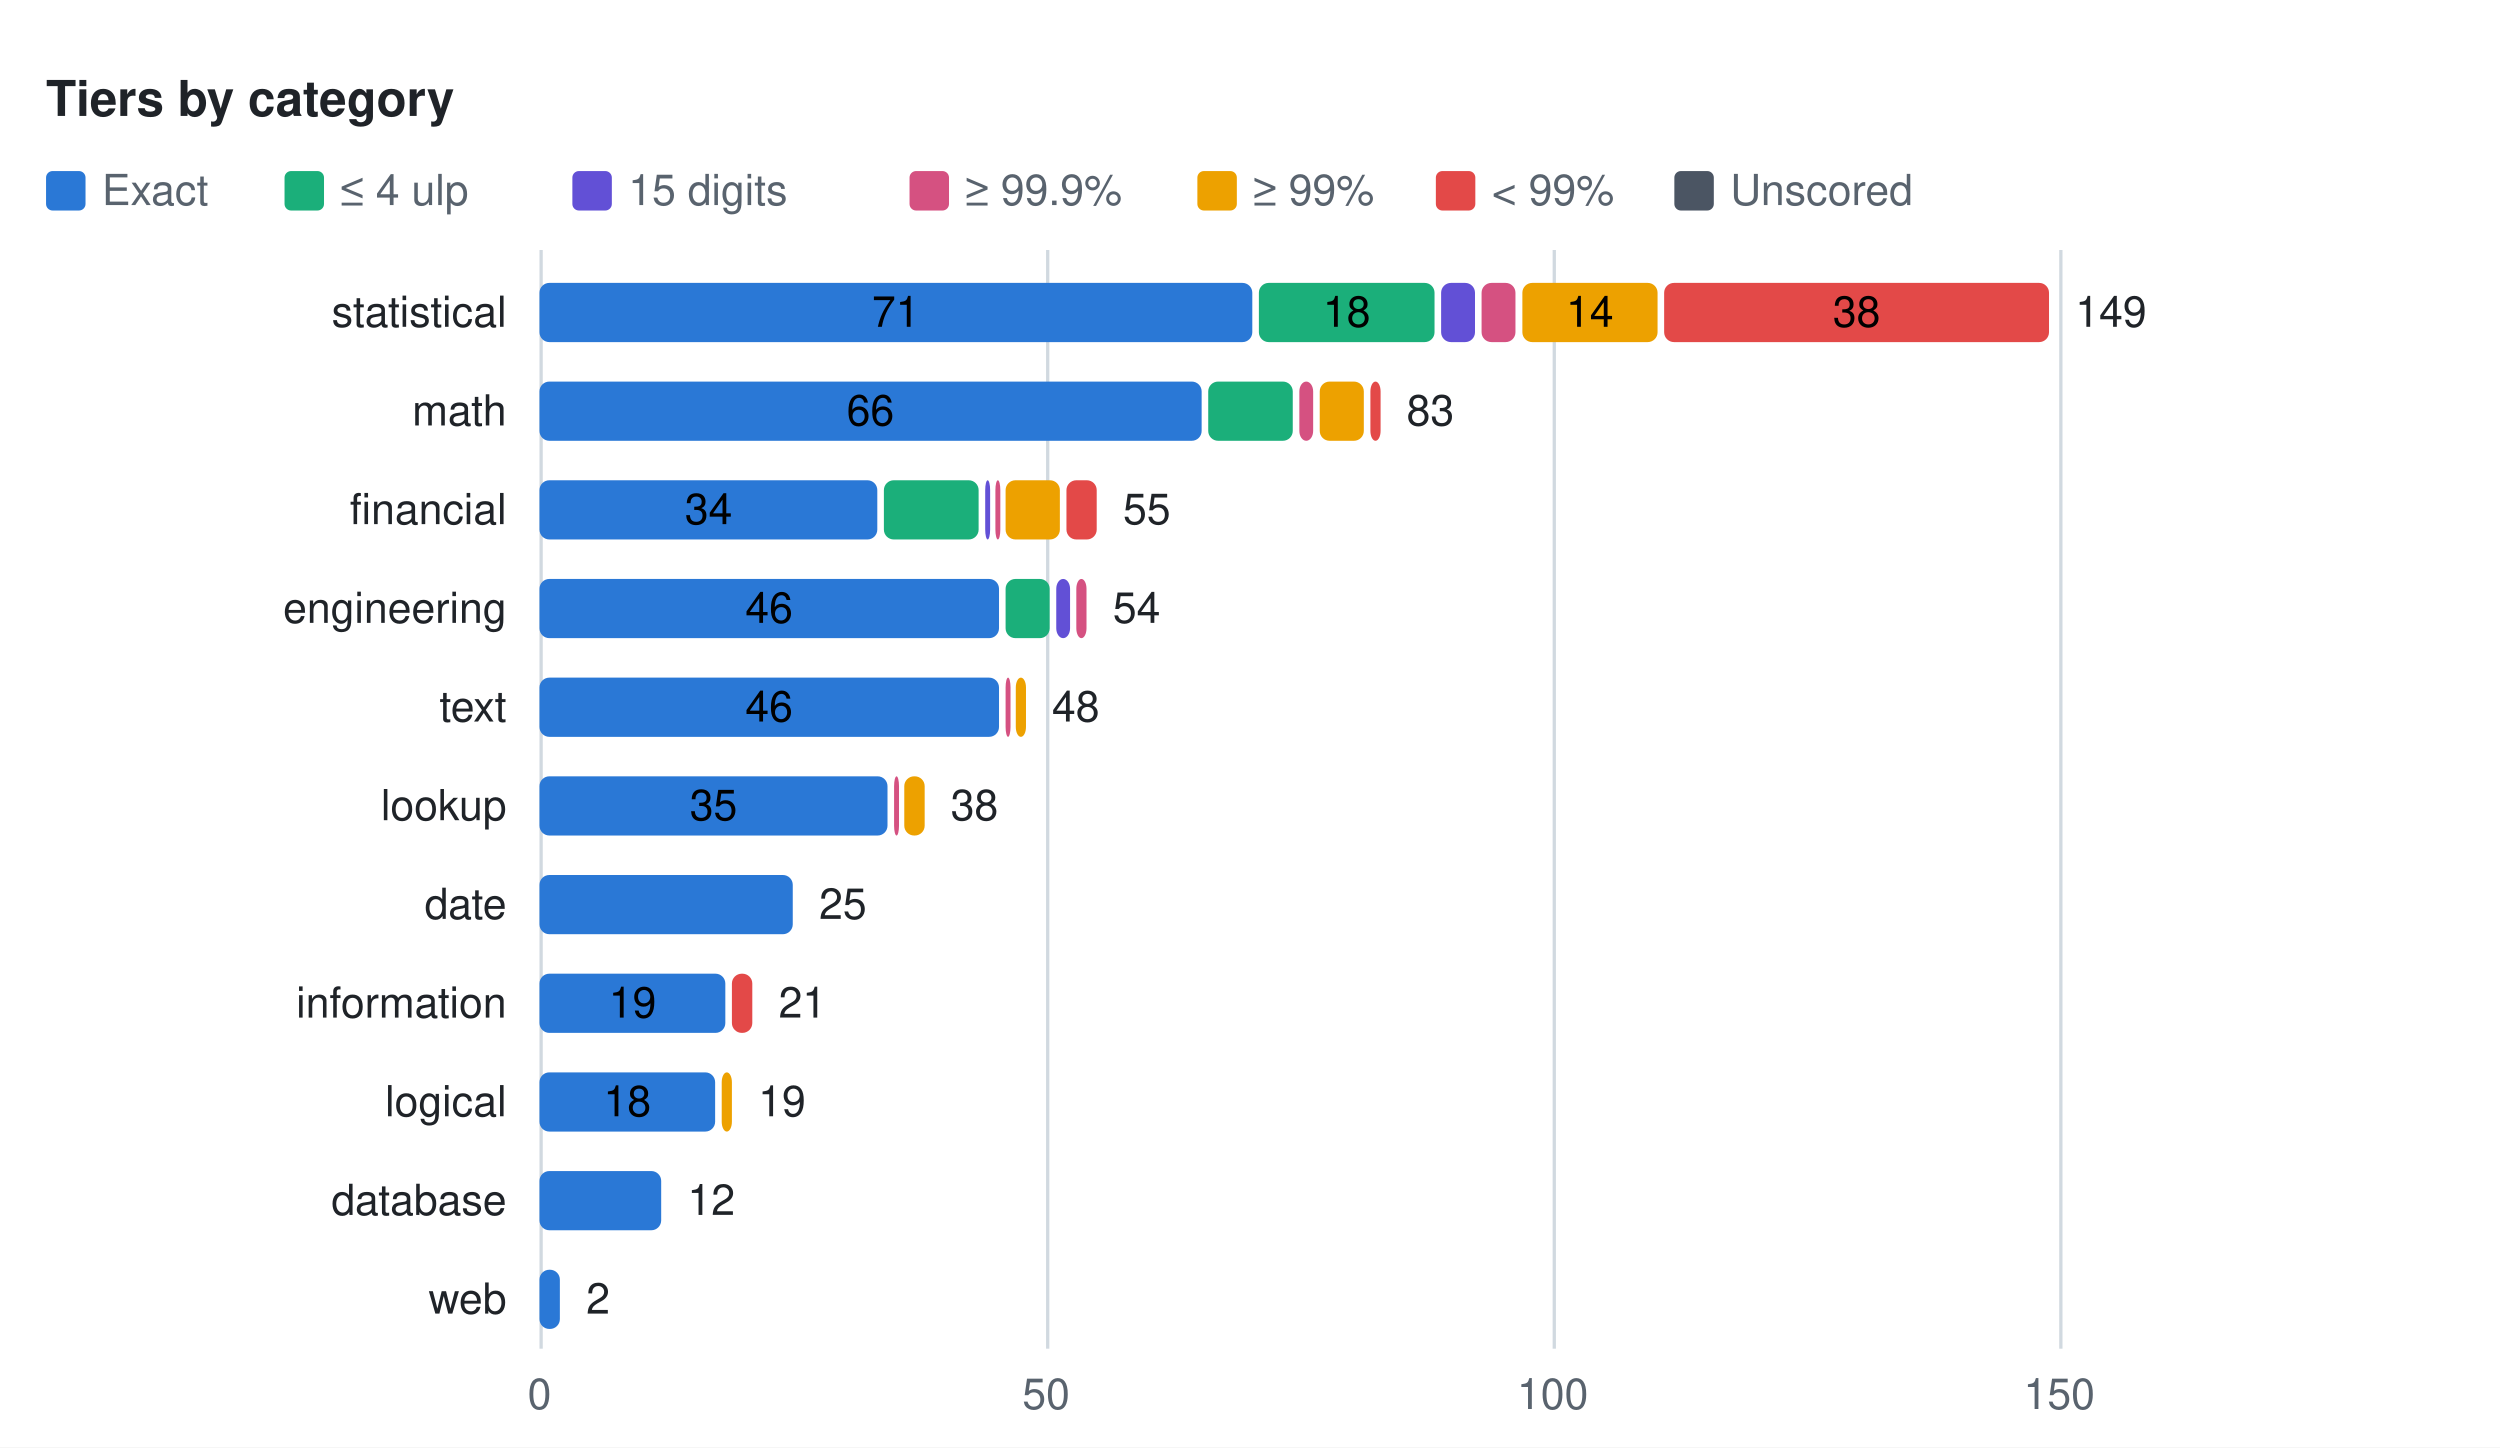
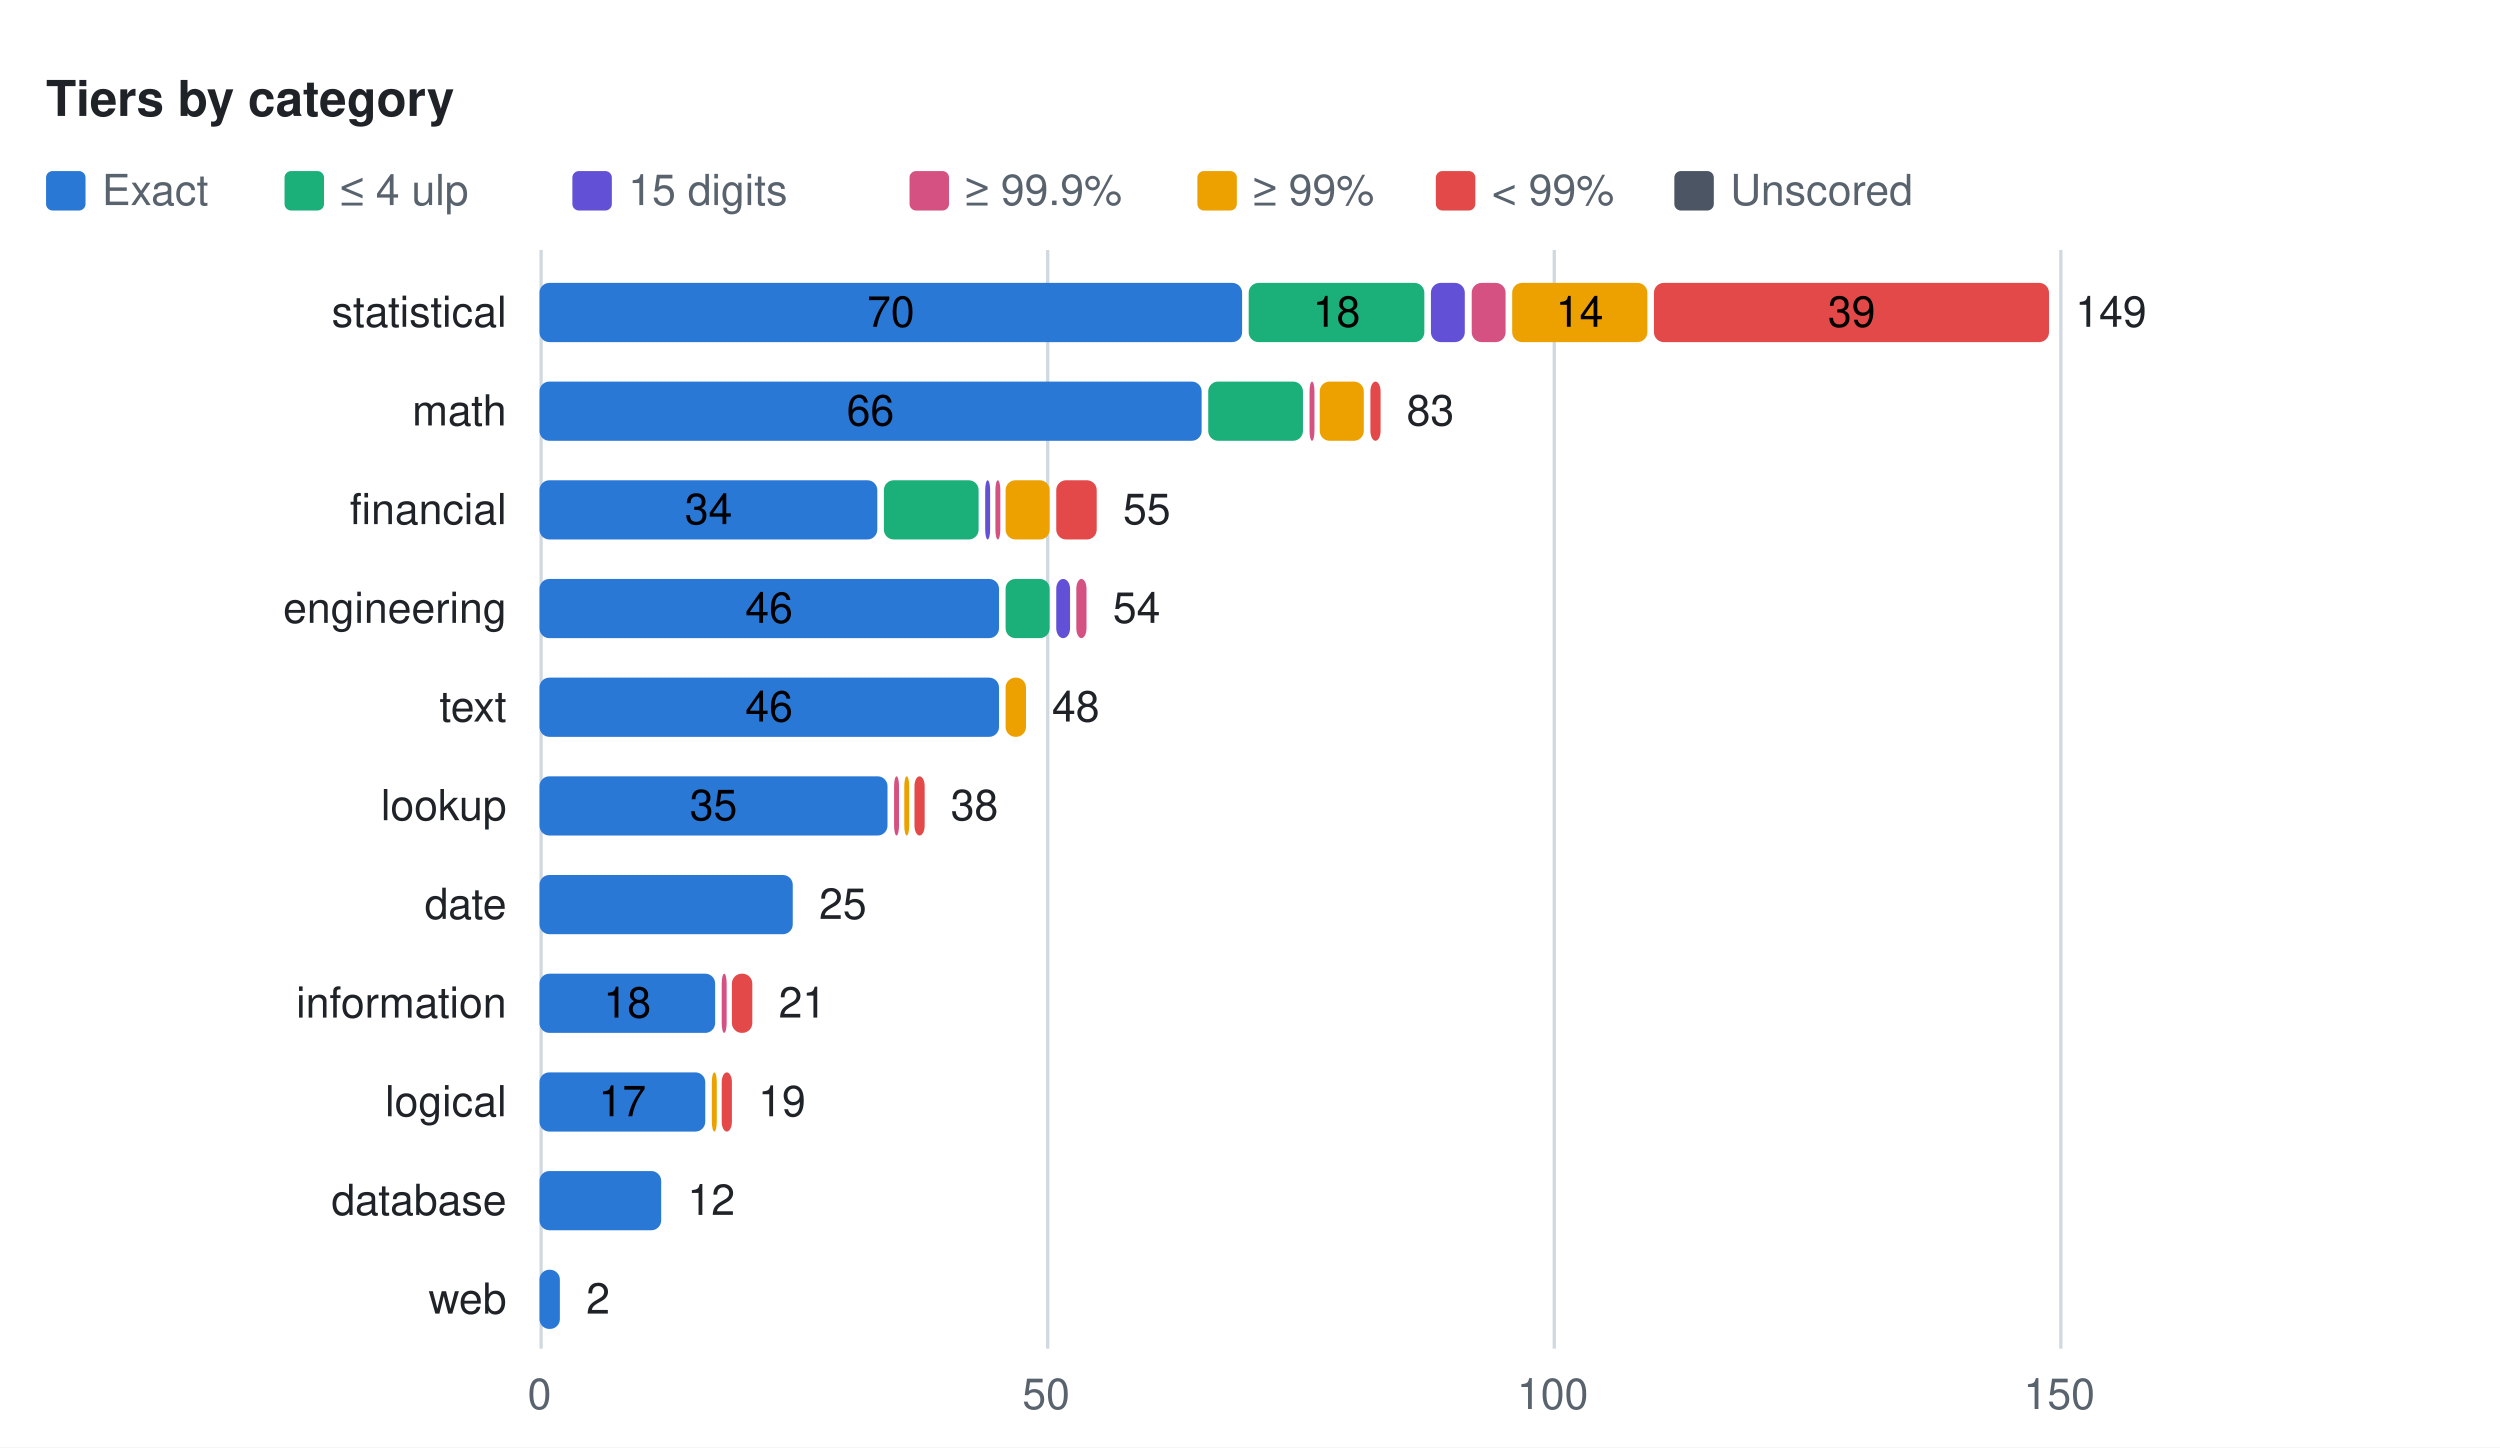
<svg xmlns="http://www.w3.org/2000/svg" width="760" height="440" viewBox="0 0 760 440" role="img" aria-labelledby="t d">
  <style>text{font-family:system-ui,-apple-system,'Segoe UI',Helvetica,Arial,sans-serif;font-size:13px}.title{font-size:15px;font-weight:600}.num{font-variant-numeric:tabular-nums}.bg{fill:#ffffff}.ink{fill:#1f2328}.muted{fill:#59636e}.grid{fill:#d1d9e0}.b-exact{fill:#2a78d6}.b-ulp4{fill:#1baf7a}.b-digits15{fill:#6250d6}.b-rate999{fill:#d55181}.b-rate99{fill:#eda100}.b-below99{fill:#e34948}.b-unscored{fill:#4b5563}.in-exact{fill:#000000}.in-ulp4{fill:#000000}.in-digits15{fill:#ffffff}.in-rate999{fill:#000000}.in-rate99{fill:#000000}.in-below99{fill:#000000}.in-unscored{fill:#ffffff}@media (prefers-color-scheme: dark){.bg{fill:#0d1117}.ink{fill:#f0f6fc}.muted{fill:#9198a1}.grid{fill:#3d444d}.b-exact{fill:#3987e5}.b-ulp4{fill:#199e70}.b-digits15{fill:#9085e9}.b-rate999{fill:#d55181}.b-rate99{fill:#c98500}.b-below99{fill:#d03f3f}.b-unscored{fill:#9ca3af}.in-exact{fill:#000000}.in-ulp4{fill:#000000}.in-digits15{fill:#000000}.in-rate999{fill:#000000}.in-rate99{fill:#000000}.in-below99{fill:#ffffff}.in-unscored{fill:#000000}}</style>
  <rect class="bg" fill="#ffffff" x="0" y="0" width="760" height="440" />
  <g transform="translate(14,14)">
    <text x="0.0" y="16.0" class="ink title" fill="#1f2328" text-anchor="start" dominant-baseline="middle">Tiers by category</text>
    <rect class="b-exact" fill="#2a78d6" x="0.0" y="38" width="12" height="12" rx="2" />
    <text x="17.0" y="44.0" class="muted" fill="#59636e" text-anchor="start" dominant-baseline="middle">Exact</text>
    <rect class="b-ulp4" fill="#1baf7a" x="72.5" y="38" width="12" height="12" rx="2" />
    <text x="89.5" y="44.0" class="muted" fill="#59636e" text-anchor="start" dominant-baseline="middle">≤ 4 ulp</text>
    <rect class="b-digits15" fill="#6250d6" x="160.0" y="38" width="12" height="12" rx="2" />
    <text x="177.0" y="44.0" class="muted" fill="#59636e" text-anchor="start" dominant-baseline="middle">15 digits</text>
    <rect class="b-rate999" fill="#d55181" x="262.5" y="38" width="12" height="12" rx="2" />
    <text x="279.5" y="44.0" class="muted" fill="#59636e" text-anchor="start" dominant-baseline="middle">≥ 99.9%</text>
    <rect class="b-rate99" fill="#eda100" x="350.0" y="38" width="12" height="12" rx="2" />
    <text x="367.0" y="44.0" class="muted" fill="#59636e" text-anchor="start" dominant-baseline="middle">≥ 99%</text>
    <rect class="b-below99" fill="#e34948" x="422.5" y="38" width="12" height="12" rx="2" />
    <text x="439.5" y="44.0" class="muted" fill="#59636e" text-anchor="start" dominant-baseline="middle">&lt; 99%</text>
    <rect class="b-unscored" fill="#4b5563" x="495.0" y="38" width="12" height="12" rx="2" />
    <text x="512.0" y="44.0" class="muted" fill="#59636e" text-anchor="start" dominant-baseline="middle">Unscored</text>
    <rect class="grid" fill="#d1d9e0" x="150.0" y="62" width="1" height="334" />
    <text x="150.0" y="410.0" class="muted num" fill="#59636e" text-anchor="middle" dominant-baseline="middle">0</text>
    <rect class="grid" fill="#d1d9e0" x="304.0" y="62" width="1" height="334" />
    <text x="304.0" y="410.0" class="muted num" fill="#59636e" text-anchor="middle" dominant-baseline="middle">50</text>
    <rect class="grid" fill="#d1d9e0" x="458.0" y="62" width="1" height="334" />
    <text x="458.0" y="410.0" class="muted num" fill="#59636e" text-anchor="middle" dominant-baseline="middle">100</text>
    <rect class="grid" fill="#d1d9e0" x="612.0" y="62" width="1" height="334" />
    <text x="612.0" y="410.0" class="muted num" fill="#59636e" text-anchor="middle" dominant-baseline="middle">150</text>
    <text x="140.0" y="81.0" class="ink" fill="#1f2328" text-anchor="end" dominant-baseline="middle">statistical</text>
-     <rect class="b-exact" fill="#2a78d6" x="150.0" y="72.0" width="216.7" height="18" rx="3" />
-     <text x="258.3" y="81.0" class="num in-exact" fill="#000000" text-anchor="middle" dominant-baseline="middle">71</text>
-     <rect class="b-ulp4" fill="#1baf7a" x="368.7" y="72.0" width="53.4" height="18" rx="3" />
-     <text x="395.4" y="81.0" class="num in-ulp4" fill="#000000" text-anchor="middle" dominant-baseline="middle">18</text>
-     <rect class="b-digits15" fill="#6250d6" x="424.1" y="72.0" width="10.3" height="18" rx="3" />
-     <rect class="b-rate999" fill="#d55181" x="436.4" y="72.0" width="10.3" height="18" rx="3" />
-     <rect class="b-rate99" fill="#eda100" x="448.8" y="72.0" width="41.1" height="18" rx="3" />
-     <text x="469.3" y="81.0" class="num in-rate99" fill="#000000" text-anchor="middle" dominant-baseline="middle">14</text>
-     <rect class="b-below99" fill="#e34948" x="491.9" y="72.0" width="117.0" height="18" rx="3" />
-     <text x="550.4" y="81.0" class="num in-below99" fill="#000000" text-anchor="middle" dominant-baseline="middle">38</text>
+     <rect class="b-exact" fill="#2a78d6" x="150.0" y="72.0" width="213.6" height="18" rx="3" />
+     <text x="256.8" y="81.0" class="num in-exact" fill="#000000" text-anchor="middle" dominant-baseline="middle">70</text>
+     <rect class="b-ulp4" fill="#1baf7a" x="365.6" y="72.0" width="53.4" height="18" rx="3" />
+     <text x="392.3" y="81.0" class="num in-ulp4" fill="#000000" text-anchor="middle" dominant-baseline="middle">18</text>
+     <rect class="b-digits15" fill="#6250d6" x="421.0" y="72.0" width="10.3" height="18" rx="3" />
+     <rect class="b-rate999" fill="#d55181" x="433.4" y="72.0" width="10.3" height="18" rx="3" />
+     <rect class="b-rate99" fill="#eda100" x="445.7" y="72.0" width="41.1" height="18" rx="3" />
+     <text x="466.2" y="81.0" class="num in-rate99" fill="#000000" text-anchor="middle" dominant-baseline="middle">14</text>
+     <rect class="b-below99" fill="#e34948" x="488.8" y="72.0" width="120.1" height="18" rx="3" />
+     <text x="548.9" y="81.0" class="num in-below99" fill="#000000" text-anchor="middle" dominant-baseline="middle">39</text>
    <text x="616.9" y="81.0" class="ink num" fill="#1f2328" text-anchor="start" dominant-baseline="middle">149</text>
    <text x="140.0" y="111.0" class="ink" fill="#1f2328" text-anchor="end" dominant-baseline="middle">math</text>
    <rect class="b-exact" fill="#2a78d6" x="150.0" y="102.0" width="201.3" height="18" rx="3" />
    <text x="250.6" y="111.0" class="num in-exact" fill="#000000" text-anchor="middle" dominant-baseline="middle">66</text>
-     <rect class="b-ulp4" fill="#1baf7a" x="353.3" y="102.0" width="25.7" height="18" rx="3" />
-     <rect class="b-rate999" fill="#d55181" x="381.0" y="102.0" width="4.2" height="18" rx="3" />
+     <rect class="b-ulp4" fill="#1baf7a" x="353.3" y="102.0" width="28.8" height="18" rx="3" />
+     <rect class="b-rate999" fill="#d55181" x="384.1" y="102.0" width="1.5" height="18" rx="3" />
    <rect class="b-rate99" fill="#eda100" x="387.2" y="102.0" width="13.4" height="18" rx="3" />
    <rect class="b-below99" fill="#e34948" x="402.6" y="102.0" width="3.1" height="18" rx="3" />
    <text x="413.6" y="111.0" class="ink num" fill="#1f2328" text-anchor="start" dominant-baseline="middle">83</text>
    <text x="140.0" y="141.0" class="ink" fill="#1f2328" text-anchor="end" dominant-baseline="middle">financial</text>
    <rect class="b-exact" fill="#2a78d6" x="150.0" y="132.0" width="102.7" height="18" rx="3" />
    <text x="201.4" y="141.0" class="num in-exact" fill="#000000" text-anchor="middle" dominant-baseline="middle">34</text>
    <rect class="b-ulp4" fill="#1baf7a" x="254.7" y="132.0" width="28.8" height="18" rx="3" />
    <rect class="b-digits15" fill="#6250d6" x="285.5" y="132.0" width="1.5" height="18" rx="3" />
    <rect class="b-rate999" fill="#d55181" x="288.6" y="132.0" width="1.5" height="18" rx="3" />
-     <rect class="b-rate99" fill="#eda100" x="291.7" y="132.0" width="16.5" height="18" rx="3" />
-     <rect class="b-below99" fill="#e34948" x="310.2" y="132.0" width="9.2" height="18" rx="3" />
+     <rect class="b-rate99" fill="#eda100" x="291.7" y="132.0" width="13.4" height="18" rx="3" />
+     <rect class="b-below99" fill="#e34948" x="307.1" y="132.0" width="12.3" height="18" rx="3" />
    <text x="327.4" y="141.0" class="ink num" fill="#1f2328" text-anchor="start" dominant-baseline="middle">55</text>
    <text x="140.0" y="171.0" class="ink" fill="#1f2328" text-anchor="end" dominant-baseline="middle">engineering</text>
    <rect class="b-exact" fill="#2a78d6" x="150.0" y="162.0" width="139.7" height="18" rx="3" />
    <text x="219.8" y="171.0" class="num in-exact" fill="#000000" text-anchor="middle" dominant-baseline="middle">46</text>
    <rect class="b-ulp4" fill="#1baf7a" x="291.7" y="162.0" width="13.4" height="18" rx="3" />
    <rect class="b-digits15" fill="#6250d6" x="307.1" y="162.0" width="4.2" height="18" rx="3" />
    <rect class="b-rate999" fill="#d55181" x="313.2" y="162.0" width="3.1" height="18" rx="3" />
    <text x="324.3" y="171.0" class="ink num" fill="#1f2328" text-anchor="start" dominant-baseline="middle">54</text>
    <text x="140.0" y="201.0" class="ink" fill="#1f2328" text-anchor="end" dominant-baseline="middle">text</text>
    <rect class="b-exact" fill="#2a78d6" x="150.0" y="192.0" width="139.7" height="18" rx="3" />
    <text x="219.8" y="201.0" class="num in-exact" fill="#000000" text-anchor="middle" dominant-baseline="middle">46</text>
-     <rect class="b-rate999" fill="#d55181" x="291.7" y="192.0" width="1.5" height="18" rx="3" />
-     <rect class="b-rate99" fill="#eda100" x="294.8" y="192.0" width="3.1" height="18" rx="3" />
+     <rect class="b-rate99" fill="#eda100" x="291.7" y="192.0" width="6.2" height="18" rx="3" />
    <text x="305.8" y="201.0" class="ink num" fill="#1f2328" text-anchor="start" dominant-baseline="middle">48</text>
    <text x="140.0" y="231.0" class="ink" fill="#1f2328" text-anchor="end" dominant-baseline="middle">lookup</text>
    <rect class="b-exact" fill="#2a78d6" x="150.0" y="222.0" width="105.8" height="18" rx="3" />
    <text x="202.9" y="231.0" class="num in-exact" fill="#000000" text-anchor="middle" dominant-baseline="middle">35</text>
    <rect class="b-rate999" fill="#d55181" x="257.8" y="222.0" width="1.5" height="18" rx="3" />
-     <rect class="b-rate99" fill="#eda100" x="260.9" y="222.0" width="6.2" height="18" rx="3" />
+     <rect class="b-rate99" fill="#eda100" x="260.9" y="222.0" width="1.5" height="18" rx="3" />
+     <rect class="b-below99" fill="#e34948" x="264.0" y="222.0" width="3.1" height="18" rx="3" />
    <text x="275.0" y="231.0" class="ink num" fill="#1f2328" text-anchor="start" dominant-baseline="middle">38</text>
    <text x="140.0" y="261.0" class="ink" fill="#1f2328" text-anchor="end" dominant-baseline="middle">date</text>
    <rect class="b-exact" fill="#2a78d6" x="150.0" y="252.0" width="77.0" height="18" rx="3" />
    <text x="235.0" y="261.0" class="ink num" fill="#1f2328" text-anchor="start" dominant-baseline="middle">25</text>
    <text x="140.0" y="291.0" class="ink" fill="#1f2328" text-anchor="end" dominant-baseline="middle">information</text>
-     <rect class="b-exact" fill="#2a78d6" x="150.0" y="282.0" width="56.5" height="18" rx="3" />
-     <text x="178.3" y="291.0" class="num in-exact" fill="#000000" text-anchor="middle" dominant-baseline="middle">19</text>
+     <rect class="b-exact" fill="#2a78d6" x="150.0" y="282.0" width="53.4" height="18" rx="3" />
+     <text x="176.7" y="291.0" class="num in-exact" fill="#000000" text-anchor="middle" dominant-baseline="middle">18</text>
+     <rect class="b-rate999" fill="#d55181" x="205.4" y="282.0" width="1.5" height="18" rx="3" />
    <rect class="b-below99" fill="#e34948" x="208.5" y="282.0" width="6.2" height="18" rx="3" />
    <text x="222.7" y="291.0" class="ink num" fill="#1f2328" text-anchor="start" dominant-baseline="middle">21</text>
    <text x="140.0" y="321.0" class="ink" fill="#1f2328" text-anchor="end" dominant-baseline="middle">logical</text>
-     <rect class="b-exact" fill="#2a78d6" x="150.0" y="312.0" width="53.4" height="18" rx="3" />
-     <text x="176.7" y="321.0" class="num in-exact" fill="#000000" text-anchor="middle" dominant-baseline="middle">18</text>
-     <rect class="b-rate99" fill="#eda100" x="205.4" y="312.0" width="3.1" height="18" rx="3" />
+     <rect class="b-exact" fill="#2a78d6" x="150.0" y="312.0" width="50.4" height="18" rx="3" />
+     <text x="175.2" y="321.0" class="num in-exact" fill="#000000" text-anchor="middle" dominant-baseline="middle">17</text>
+     <rect class="b-rate99" fill="#eda100" x="202.4" y="312.0" width="1.5" height="18" rx="3" />
+     <rect class="b-below99" fill="#e34948" x="205.4" y="312.0" width="3.1" height="18" rx="3" />
    <text x="216.5" y="321.0" class="ink num" fill="#1f2328" text-anchor="start" dominant-baseline="middle">19</text>
    <text x="140.0" y="351.0" class="ink" fill="#1f2328" text-anchor="end" dominant-baseline="middle">database</text>
    <rect class="b-exact" fill="#2a78d6" x="150.0" y="342.0" width="37.0" height="18" rx="3" />
    <text x="195.0" y="351.0" class="ink num" fill="#1f2328" text-anchor="start" dominant-baseline="middle">12</text>
    <text x="140.0" y="381.0" class="ink" fill="#1f2328" text-anchor="end" dominant-baseline="middle">web</text>
    <rect class="b-exact" fill="#2a78d6" x="150.0" y="372.0" width="6.2" height="18" rx="3" />
    <text x="164.2" y="381.0" class="ink num" fill="#1f2328" text-anchor="start" dominant-baseline="middle">2</text>
  </g>
</svg>
